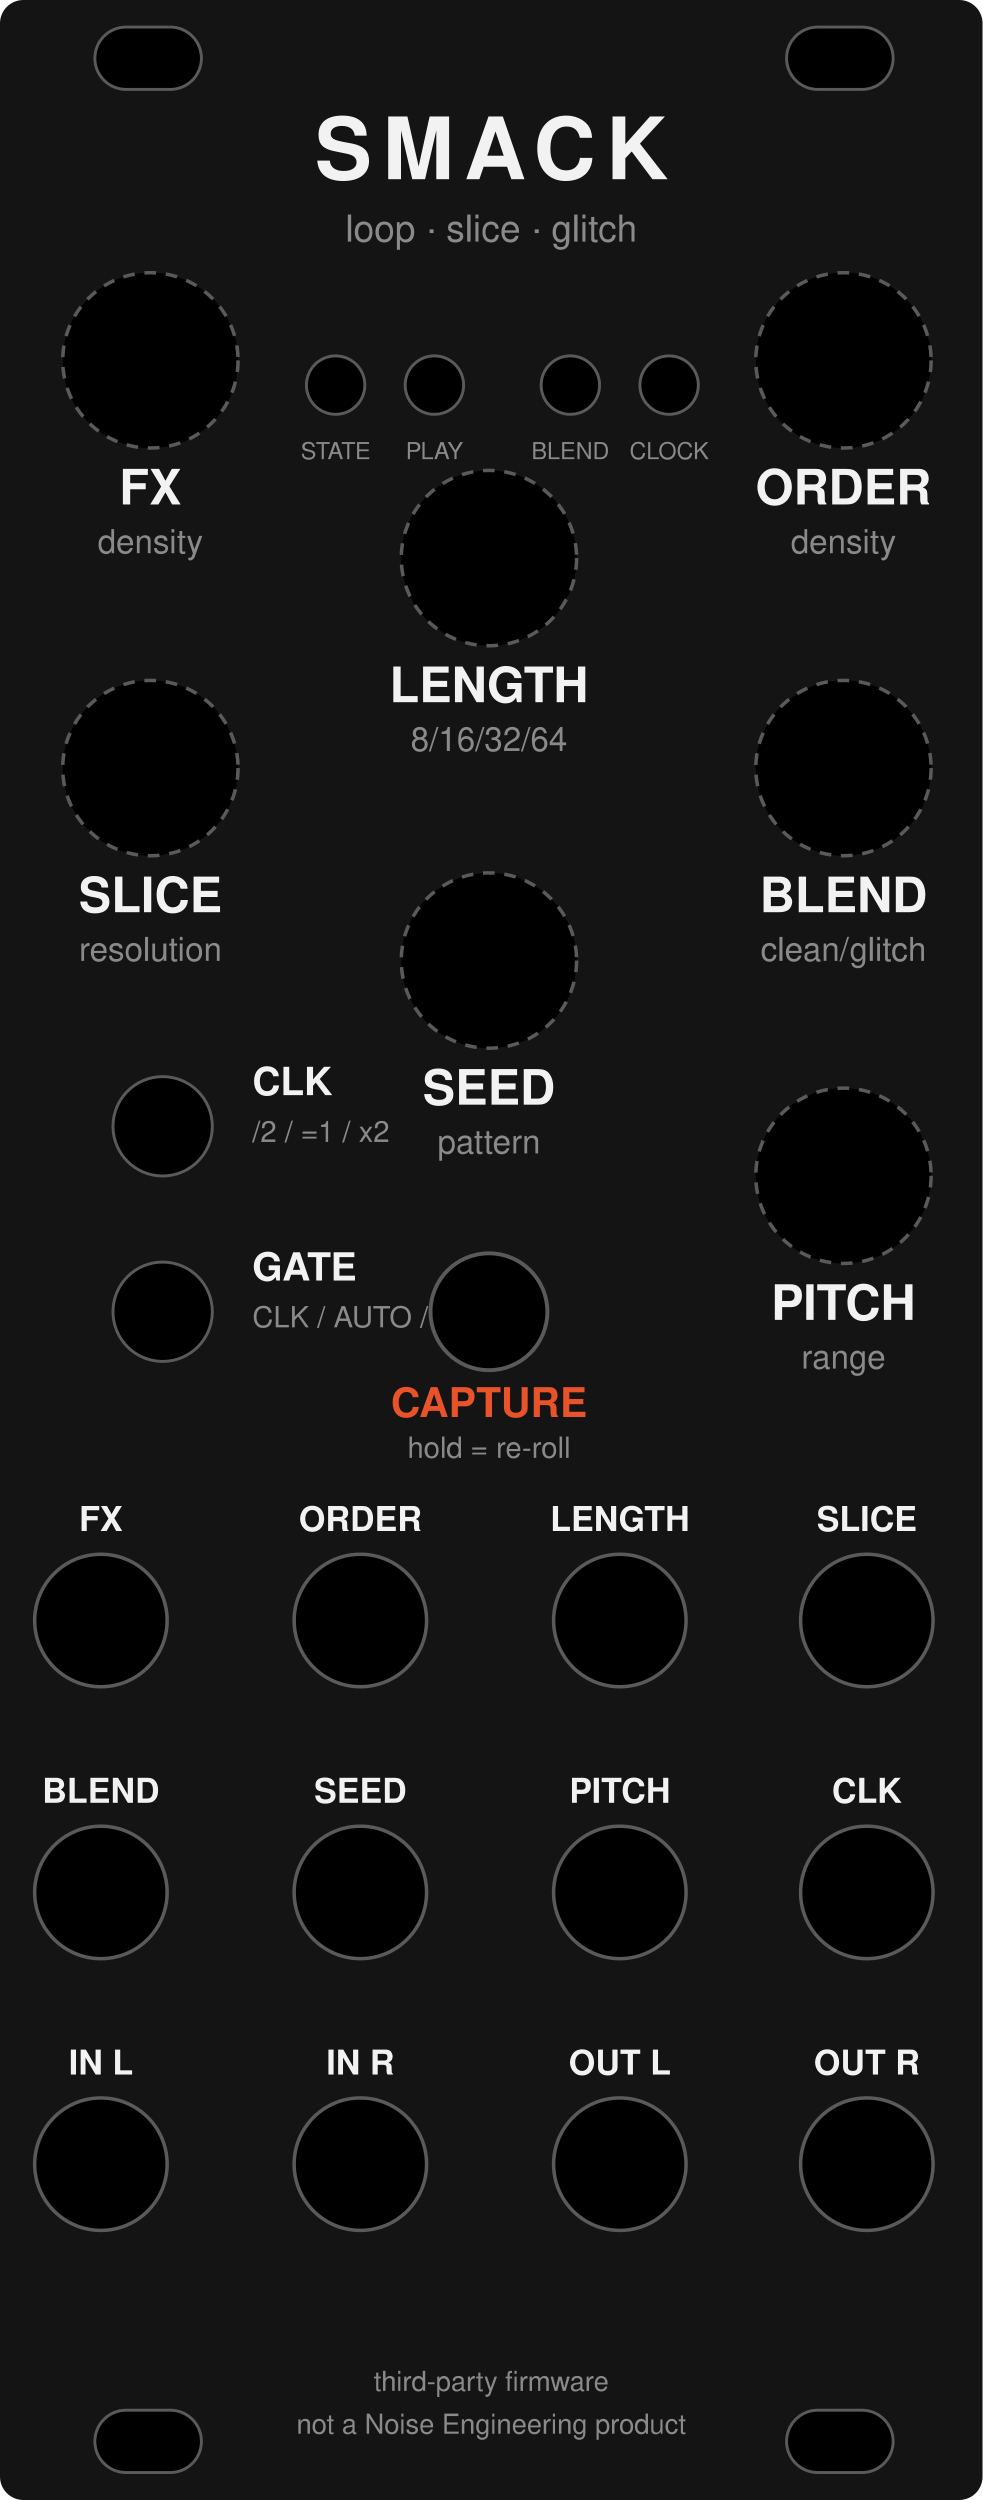
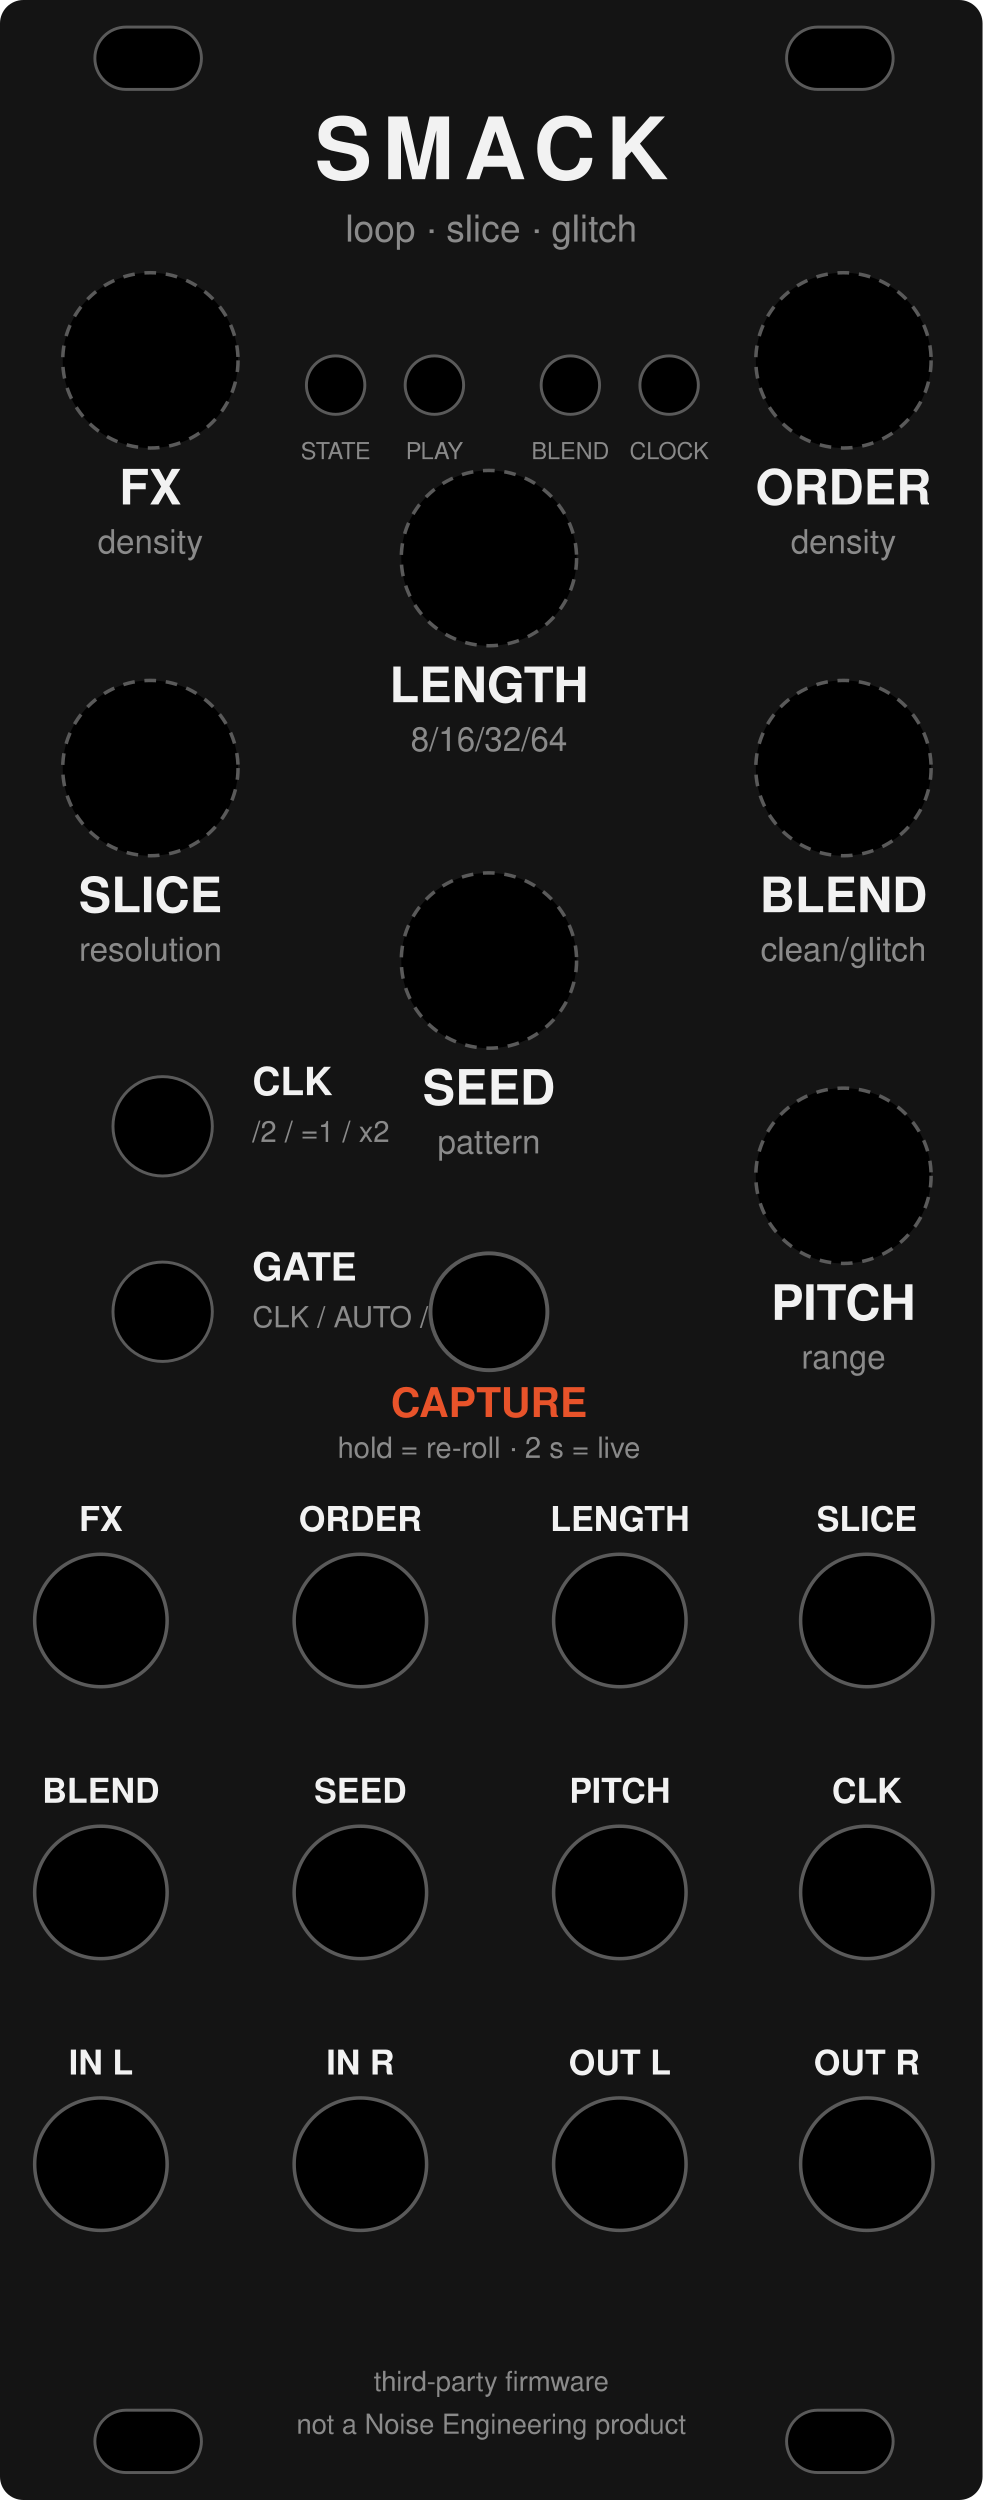
<svg xmlns="http://www.w3.org/2000/svg" width="50.44mm" height="128.34mm" viewBox="0 0 50.44 128.34">
  <rect x="0" y="0" width="50.44" height="128.34" rx="1.2" fill="#141414" />
  <rect x="4.87" y="1.39" width="5.47" height="3.2" rx="1.60" fill="#000000" stroke="#5a5a5a" stroke-width="0.15" />
  <rect x="40.38" y="1.39" width="5.47" height="3.2" rx="1.60" fill="#000000" stroke="#5a5a5a" stroke-width="0.15" />
  <rect x="4.87" y="123.73" width="5.47" height="3.2" rx="1.60" fill="#000000" stroke="#5a5a5a" stroke-width="0.15" />
  <rect x="40.38" y="123.73" width="5.47" height="3.2" rx="1.60" fill="#000000" stroke="#5a5a5a" stroke-width="0.15" />
  <text x="25.22" y="9.20" font-family="Helvetica, Arial, sans-serif" font-size="4.4" font-weight="bold" fill="#f2f2f2" text-anchor="middle" letter-spacing="0.55">SMACK</text>
  <text x="25.22" y="12.40" font-family="Helvetica, Arial, sans-serif" font-size="1.9" font-weight="normal" fill="#8a8a8a" text-anchor="middle">loop · slice · glitch</text>
  <circle cx="17.23" cy="19.77" r="1.50" fill="#000000" stroke="#5a5a5a" stroke-width="0.15" />
  <text x="17.23" y="23.57" font-family="Helvetica, Arial, sans-serif" font-size="1.2" font-weight="normal" fill="#8a8a8a" text-anchor="middle">STATE</text>
  <circle cx="22.30" cy="19.77" r="1.50" fill="#000000" stroke="#5a5a5a" stroke-width="0.15" />
  <text x="22.30" y="23.57" font-family="Helvetica, Arial, sans-serif" font-size="1.2" font-weight="normal" fill="#8a8a8a" text-anchor="middle">PLAY</text>
  <circle cx="29.28" cy="19.77" r="1.50" fill="#000000" stroke="#5a5a5a" stroke-width="0.15" />
  <text x="29.28" y="23.57" font-family="Helvetica, Arial, sans-serif" font-size="1.2" font-weight="normal" fill="#8a8a8a" text-anchor="middle">BLEND</text>
  <circle cx="34.35" cy="19.77" r="1.50" fill="#000000" stroke="#5a5a5a" stroke-width="0.15" />
  <text x="34.35" y="23.57" font-family="Helvetica, Arial, sans-serif" font-size="1.2" font-weight="normal" fill="#8a8a8a" text-anchor="middle">CLOCK</text>
  <circle cx="7.72" cy="18.50" r="4.50" fill="#000000" stroke="#5a5a5a" stroke-width="0.18" stroke-dasharray="0.6 0.5" />
  <text x="7.72" y="25.90" font-family="Helvetica, Arial, sans-serif" font-size="2.5" font-weight="bold" fill="#f2f2f2" text-anchor="middle">FX</text>
  <text x="7.72" y="28.40" font-family="Helvetica, Arial, sans-serif" font-size="1.7" font-weight="normal" fill="#8a8a8a" text-anchor="middle">density</text>
  <circle cx="43.30" cy="18.50" r="4.50" fill="#000000" stroke="#5a5a5a" stroke-width="0.18" stroke-dasharray="0.6 0.5" />
  <text x="43.30" y="25.90" font-family="Helvetica, Arial, sans-serif" font-size="2.5" font-weight="bold" fill="#f2f2f2" text-anchor="middle">ORDER</text>
  <text x="43.30" y="28.40" font-family="Helvetica, Arial, sans-serif" font-size="1.7" font-weight="normal" fill="#8a8a8a" text-anchor="middle">density</text>
  <circle cx="25.10" cy="28.65" r="4.50" fill="#000000" stroke="#5a5a5a" stroke-width="0.18" stroke-dasharray="0.6 0.5" />
  <text x="25.10" y="36.05" font-family="Helvetica, Arial, sans-serif" font-size="2.5" font-weight="bold" fill="#f2f2f2" text-anchor="middle">LENGTH</text>
  <text x="25.10" y="38.55" font-family="Helvetica, Arial, sans-serif" font-size="1.7" font-weight="normal" fill="#8a8a8a" text-anchor="middle">8/16/32/64</text>
  <circle cx="7.72" cy="39.43" r="4.50" fill="#000000" stroke="#5a5a5a" stroke-width="0.18" stroke-dasharray="0.6 0.5" />
  <text x="7.72" y="46.83" font-family="Helvetica, Arial, sans-serif" font-size="2.5" font-weight="bold" fill="#f2f2f2" text-anchor="middle">SLICE</text>
  <text x="7.72" y="49.33" font-family="Helvetica, Arial, sans-serif" font-size="1.7" font-weight="normal" fill="#8a8a8a" text-anchor="middle">resolution</text>
  <circle cx="43.30" cy="39.43" r="4.50" fill="#000000" stroke="#5a5a5a" stroke-width="0.18" stroke-dasharray="0.6 0.5" />
  <text x="43.30" y="46.83" font-family="Helvetica, Arial, sans-serif" font-size="2.5" font-weight="bold" fill="#f2f2f2" text-anchor="middle">BLEND</text>
  <text x="43.30" y="49.33" font-family="Helvetica, Arial, sans-serif" font-size="1.7" font-weight="normal" fill="#8a8a8a" text-anchor="middle">clean/glitch</text>
  <circle cx="25.10" cy="49.31" r="4.50" fill="#000000" stroke="#5a5a5a" stroke-width="0.18" stroke-dasharray="0.6 0.5" />
  <text x="25.10" y="56.71" font-family="Helvetica, Arial, sans-serif" font-size="2.5" font-weight="bold" fill="#f2f2f2" text-anchor="middle">SEED</text>
  <text x="25.10" y="59.21" font-family="Helvetica, Arial, sans-serif" font-size="1.7" font-weight="normal" fill="#8a8a8a" text-anchor="middle">pattern</text>
  <circle cx="43.30" cy="60.36" r="4.50" fill="#000000" stroke="#5a5a5a" stroke-width="0.18" stroke-dasharray="0.6 0.5" />
  <text x="43.30" y="67.76" font-family="Helvetica, Arial, sans-serif" font-size="2.5" font-weight="bold" fill="#f2f2f2" text-anchor="middle">PITCH</text>
  <text x="43.30" y="70.26" font-family="Helvetica, Arial, sans-serif" font-size="1.7" font-weight="normal" fill="#8a8a8a" text-anchor="middle">range</text>
  <circle cx="8.35" cy="57.82" r="2.55" fill="#000000" stroke="#5a5a5a" stroke-width="0.15" />
  <text x="12.95" y="56.22" font-family="Helvetica, Arial, sans-serif" font-size="2.0" font-weight="bold" fill="#f2f2f2" text-anchor="start">CLK</text>
  <text x="12.95" y="58.62" font-family="Helvetica, Arial, sans-serif" font-size="1.5" font-weight="normal" fill="#8a8a8a" text-anchor="start">/2 / =1 / x2</text>
  <circle cx="8.35" cy="67.34" r="2.55" fill="#000000" stroke="#5a5a5a" stroke-width="0.15" />
  <text x="12.95" y="65.74" font-family="Helvetica, Arial, sans-serif" font-size="2.0" font-weight="bold" fill="#f2f2f2" text-anchor="start">GATE</text>
  <text x="12.95" y="68.14" font-family="Helvetica, Arial, sans-serif" font-size="1.5" font-weight="normal" fill="#8a8a8a" text-anchor="start">CLK / AUTO / TRIG</text>
  <circle cx="25.10" cy="67.34" r="3.00" fill="#000000" stroke="#5a5a5a" stroke-width="0.2" />
  <text x="25.10" y="72.74" font-family="Helvetica, Arial, sans-serif" font-size="2.1" font-weight="bold" fill="#e8532a" text-anchor="middle">CAPTURE</text>
-   <text x="25.10" y="74.84" font-family="Helvetica, Arial, sans-serif" font-size="1.5" font-weight="normal" fill="#8a8a8a" text-anchor="middle">hold = re-roll</text>
+   <text x="25.10" y="74.84" font-family="Helvetica, Arial, sans-serif" font-size="1.5" font-weight="normal" fill="#8a8a8a" text-anchor="middle">hold = re-roll · 2 s = live</text>
  <circle cx="5.18" cy="83.19" r="3.40" fill="#000000" stroke="#5a5a5a" stroke-width="0.18" />
  <text x="5.18" y="78.59" font-family="Helvetica, Arial, sans-serif" font-size="1.75" font-weight="bold" fill="#f2f2f2" text-anchor="middle">FX</text>
  <circle cx="18.50" cy="83.19" r="3.40" fill="#000000" stroke="#5a5a5a" stroke-width="0.18" />
  <text x="18.50" y="78.59" font-family="Helvetica, Arial, sans-serif" font-size="1.75" font-weight="bold" fill="#f2f2f2" text-anchor="middle">ORDER</text>
  <circle cx="31.82" cy="83.19" r="3.40" fill="#000000" stroke="#5a5a5a" stroke-width="0.18" />
  <text x="31.82" y="78.59" font-family="Helvetica, Arial, sans-serif" font-size="1.75" font-weight="bold" fill="#f2f2f2" text-anchor="middle">LENGTH</text>
  <circle cx="44.50" cy="83.19" r="3.40" fill="#000000" stroke="#5a5a5a" stroke-width="0.18" />
  <text x="44.50" y="78.59" font-family="Helvetica, Arial, sans-serif" font-size="1.75" font-weight="bold" fill="#f2f2f2" text-anchor="middle">SLICE</text>
  <circle cx="5.18" cy="97.15" r="3.40" fill="#000000" stroke="#5a5a5a" stroke-width="0.18" />
  <text x="5.18" y="92.55" font-family="Helvetica, Arial, sans-serif" font-size="1.75" font-weight="bold" fill="#f2f2f2" text-anchor="middle">BLEND</text>
  <circle cx="18.50" cy="97.15" r="3.40" fill="#000000" stroke="#5a5a5a" stroke-width="0.18" />
  <text x="18.50" y="92.55" font-family="Helvetica, Arial, sans-serif" font-size="1.75" font-weight="bold" fill="#f2f2f2" text-anchor="middle">SEED</text>
  <circle cx="31.82" cy="97.15" r="3.40" fill="#000000" stroke="#5a5a5a" stroke-width="0.18" />
  <text x="31.82" y="92.55" font-family="Helvetica, Arial, sans-serif" font-size="1.75" font-weight="bold" fill="#f2f2f2" text-anchor="middle">PITCH</text>
  <circle cx="44.50" cy="97.15" r="3.40" fill="#000000" stroke="#5a5a5a" stroke-width="0.18" />
  <text x="44.50" y="92.55" font-family="Helvetica, Arial, sans-serif" font-size="1.75" font-weight="bold" fill="#f2f2f2" text-anchor="middle">CLK</text>
  <circle cx="5.18" cy="111.10" r="3.40" fill="#000000" stroke="#5a5a5a" stroke-width="0.18" />
  <text x="5.18" y="106.50" font-family="Helvetica, Arial, sans-serif" font-size="1.75" font-weight="bold" fill="#f2f2f2" text-anchor="middle">IN L</text>
  <circle cx="18.50" cy="111.10" r="3.40" fill="#000000" stroke="#5a5a5a" stroke-width="0.18" />
  <text x="18.50" y="106.50" font-family="Helvetica, Arial, sans-serif" font-size="1.75" font-weight="bold" fill="#f2f2f2" text-anchor="middle">IN R</text>
  <circle cx="31.82" cy="111.10" r="3.40" fill="#000000" stroke="#5a5a5a" stroke-width="0.18" />
  <text x="31.82" y="106.50" font-family="Helvetica, Arial, sans-serif" font-size="1.75" font-weight="bold" fill="#f2f2f2" text-anchor="middle">OUT L</text>
  <circle cx="44.50" cy="111.10" r="3.40" fill="#000000" stroke="#5a5a5a" stroke-width="0.18" />
  <text x="44.50" y="106.50" font-family="Helvetica, Arial, sans-serif" font-size="1.75" font-weight="bold" fill="#f2f2f2" text-anchor="middle">OUT R</text>
  <text x="25.22" y="122.74" font-family="Helvetica, Arial, sans-serif" font-size="1.4" font-weight="normal" fill="#8a8a8a" text-anchor="middle">third-party firmware</text>
  <text x="25.22" y="124.94" font-family="Helvetica, Arial, sans-serif" font-size="1.4" font-weight="normal" fill="#8a8a8a" text-anchor="middle">not a Noise Engineering product</text>
</svg>
